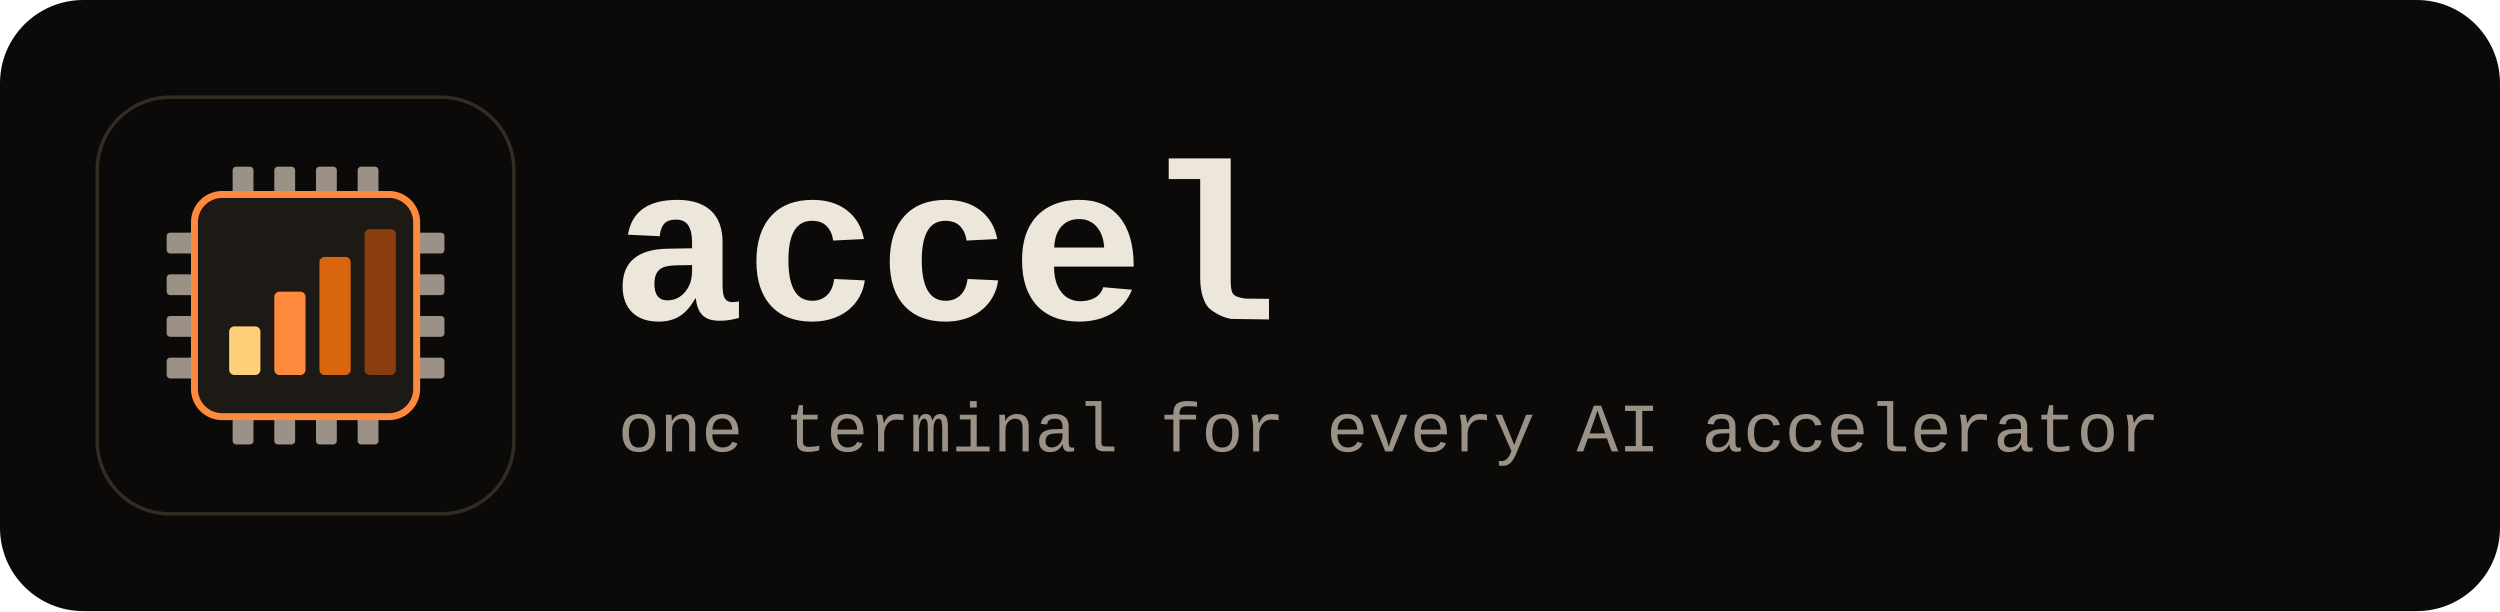
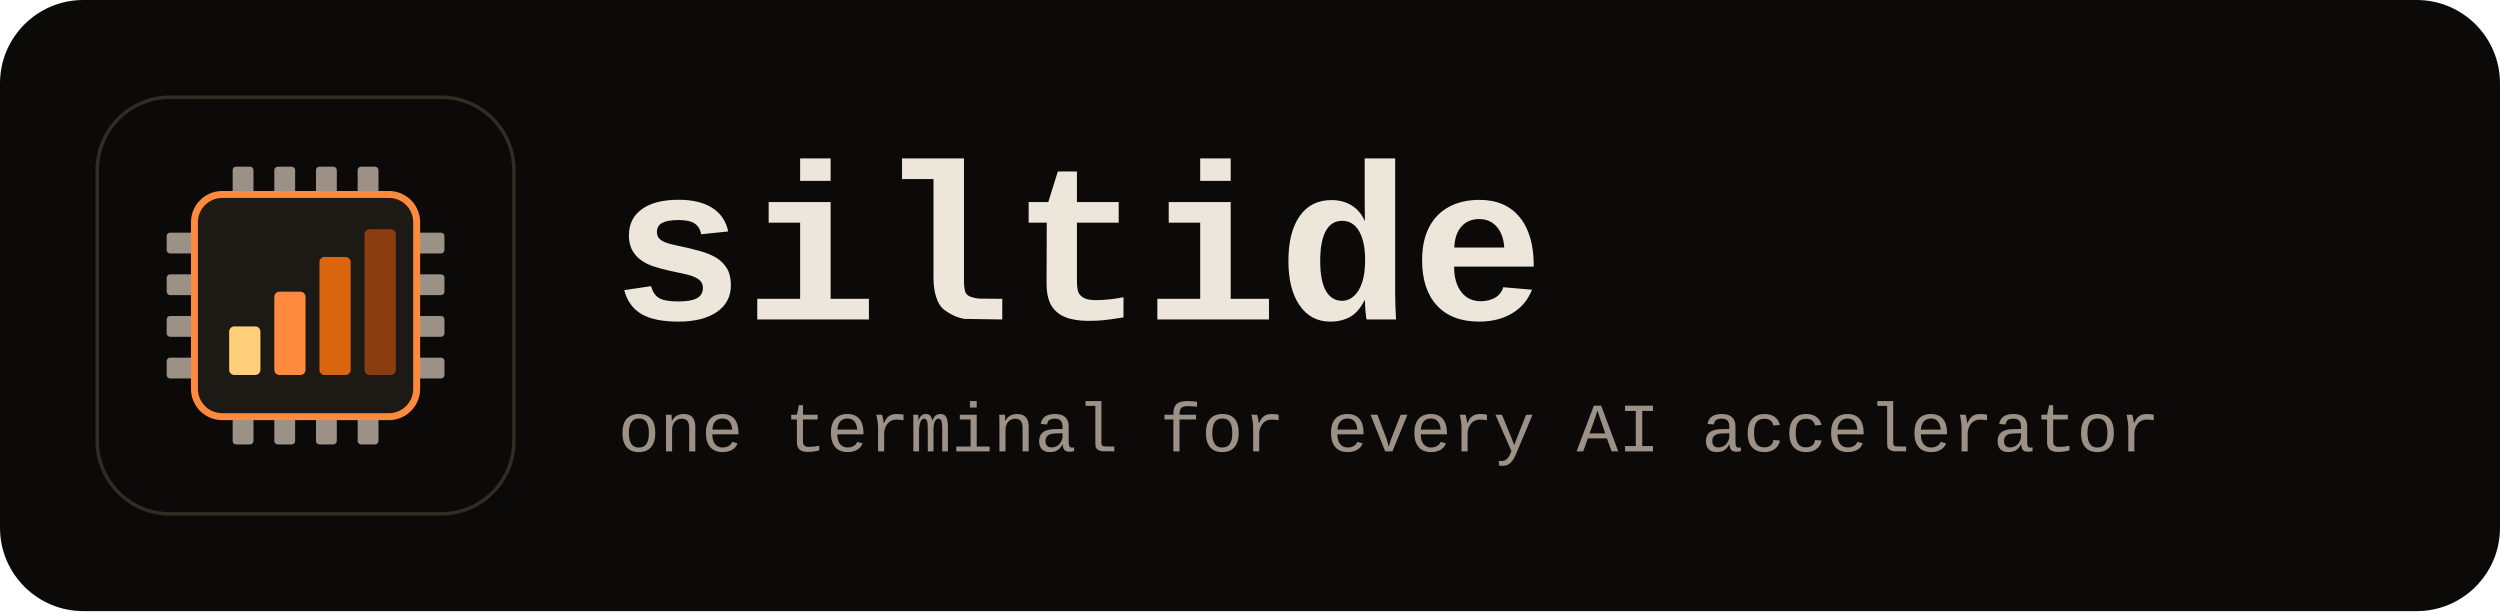
<svg xmlns="http://www.w3.org/2000/svg" width="720" height="176" viewBox="0 0 720 176" font-family="JetBrains Mono, SFMono-Regular, Menlo, Consolas, Liberation Mono, monospace">
  <rect width="720" height="176" rx="24" fill="#0b0a09" />
  <g transform="translate(24 24) scale(0.5)">
    <rect width="256" height="256" rx="48" fill="#0b0a09" />
    <rect x="8" y="8" width="240" height="240" rx="42" fill="none" stroke="#332c24" stroke-width="2" />
    <g fill="#9c9186">
      <rect x="86" y="48" width="12" height="18" rx="2" />
      <rect x="110" y="48" width="12" height="18" rx="2" />
      <rect x="134" y="48" width="12" height="18" rx="2" />
      <rect x="158" y="48" width="12" height="18" rx="2" />
      <rect x="86" y="190" width="12" height="18" rx="2" />
      <rect x="110" y="190" width="12" height="18" rx="2" />
      <rect x="134" y="190" width="12" height="18" rx="2" />
      <rect x="158" y="190" width="12" height="18" rx="2" />
      <rect x="48" y="86" width="18" height="12" rx="2" />
      <rect x="48" y="110" width="18" height="12" rx="2" />
      <rect x="48" y="134" width="18" height="12" rx="2" />
      <rect x="48" y="158" width="18" height="12" rx="2" />
      <rect x="190" y="86" width="18" height="12" rx="2" />
      <rect x="190" y="110" width="18" height="12" rx="2" />
      <rect x="190" y="134" width="18" height="12" rx="2" />
      <rect x="190" y="158" width="18" height="12" rx="2" />
    </g>
    <rect x="64" y="64" width="128" height="128" rx="16" fill="#1d1915" stroke="#ff8a3d" stroke-width="4" />
    <rect x="84" y="140" width="18" height="28" rx="3" fill="#ffcf7a" />
    <rect x="110" y="120" width="18" height="48" rx="3" fill="#ff8a3d" />
    <rect x="136" y="100" width="18" height="68" rx="3" fill="#d9650f" />
    <rect x="162" y="84" width="18" height="84" rx="3" fill="#8a3d0f" />
  </g>
-   <text x="176" y="92" font-size="64" font-weight="bold" fill="#ece6db">accel</text>
+   <text x="176" y="92" font-size="64" font-weight="bold" fill="#ece6db">siltide</text>
  <text x="178" y="130" font-size="20" fill="#9c9186">one terminal for every AI accelerator</text>
</svg>
